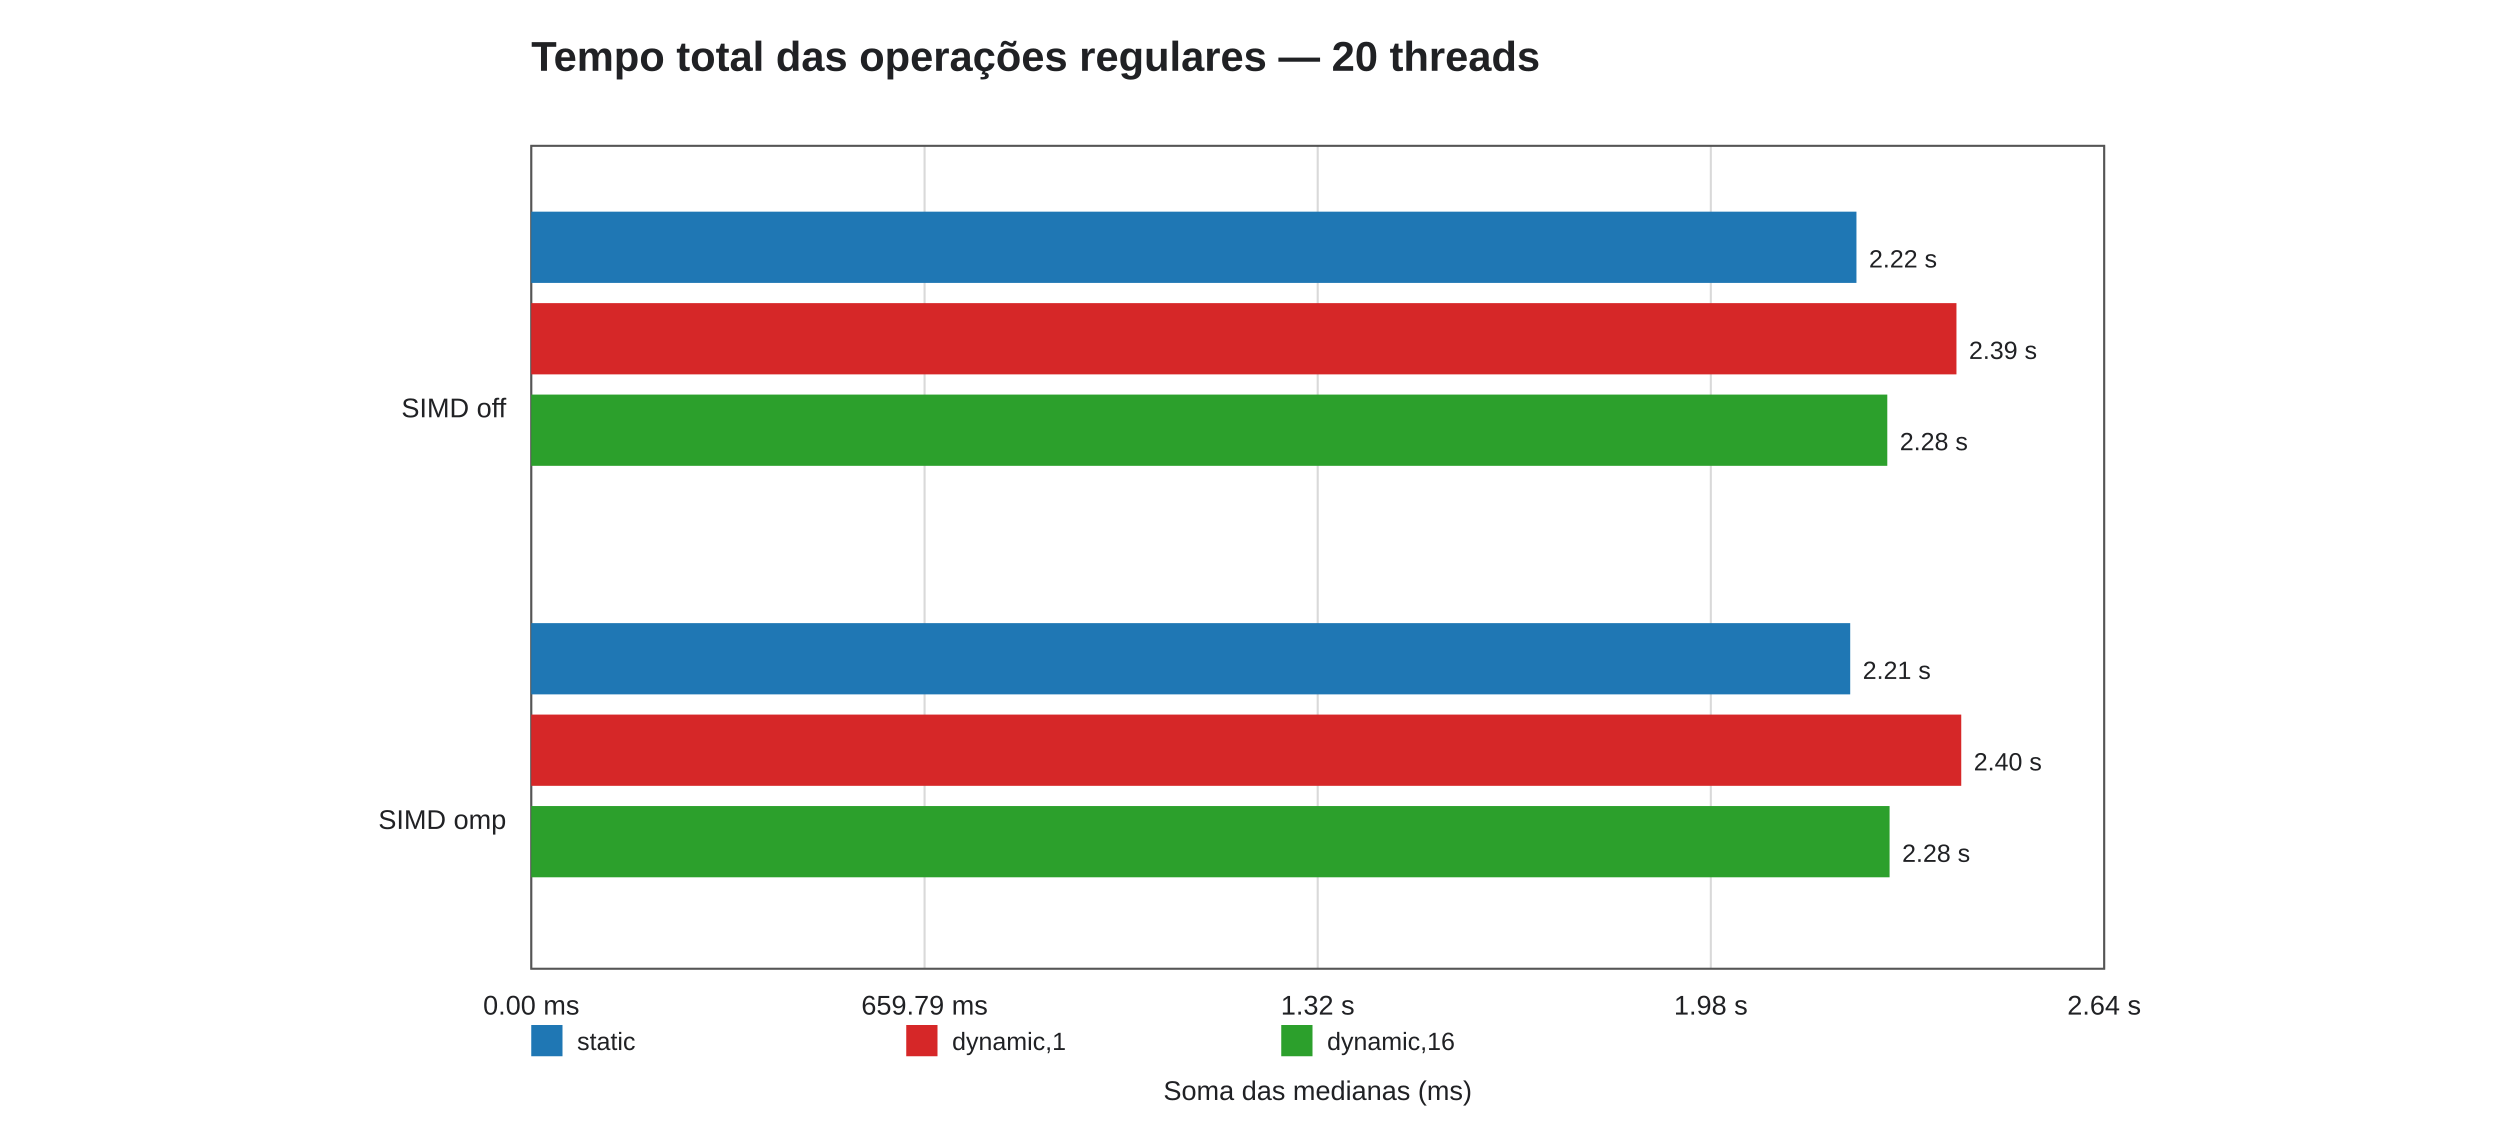
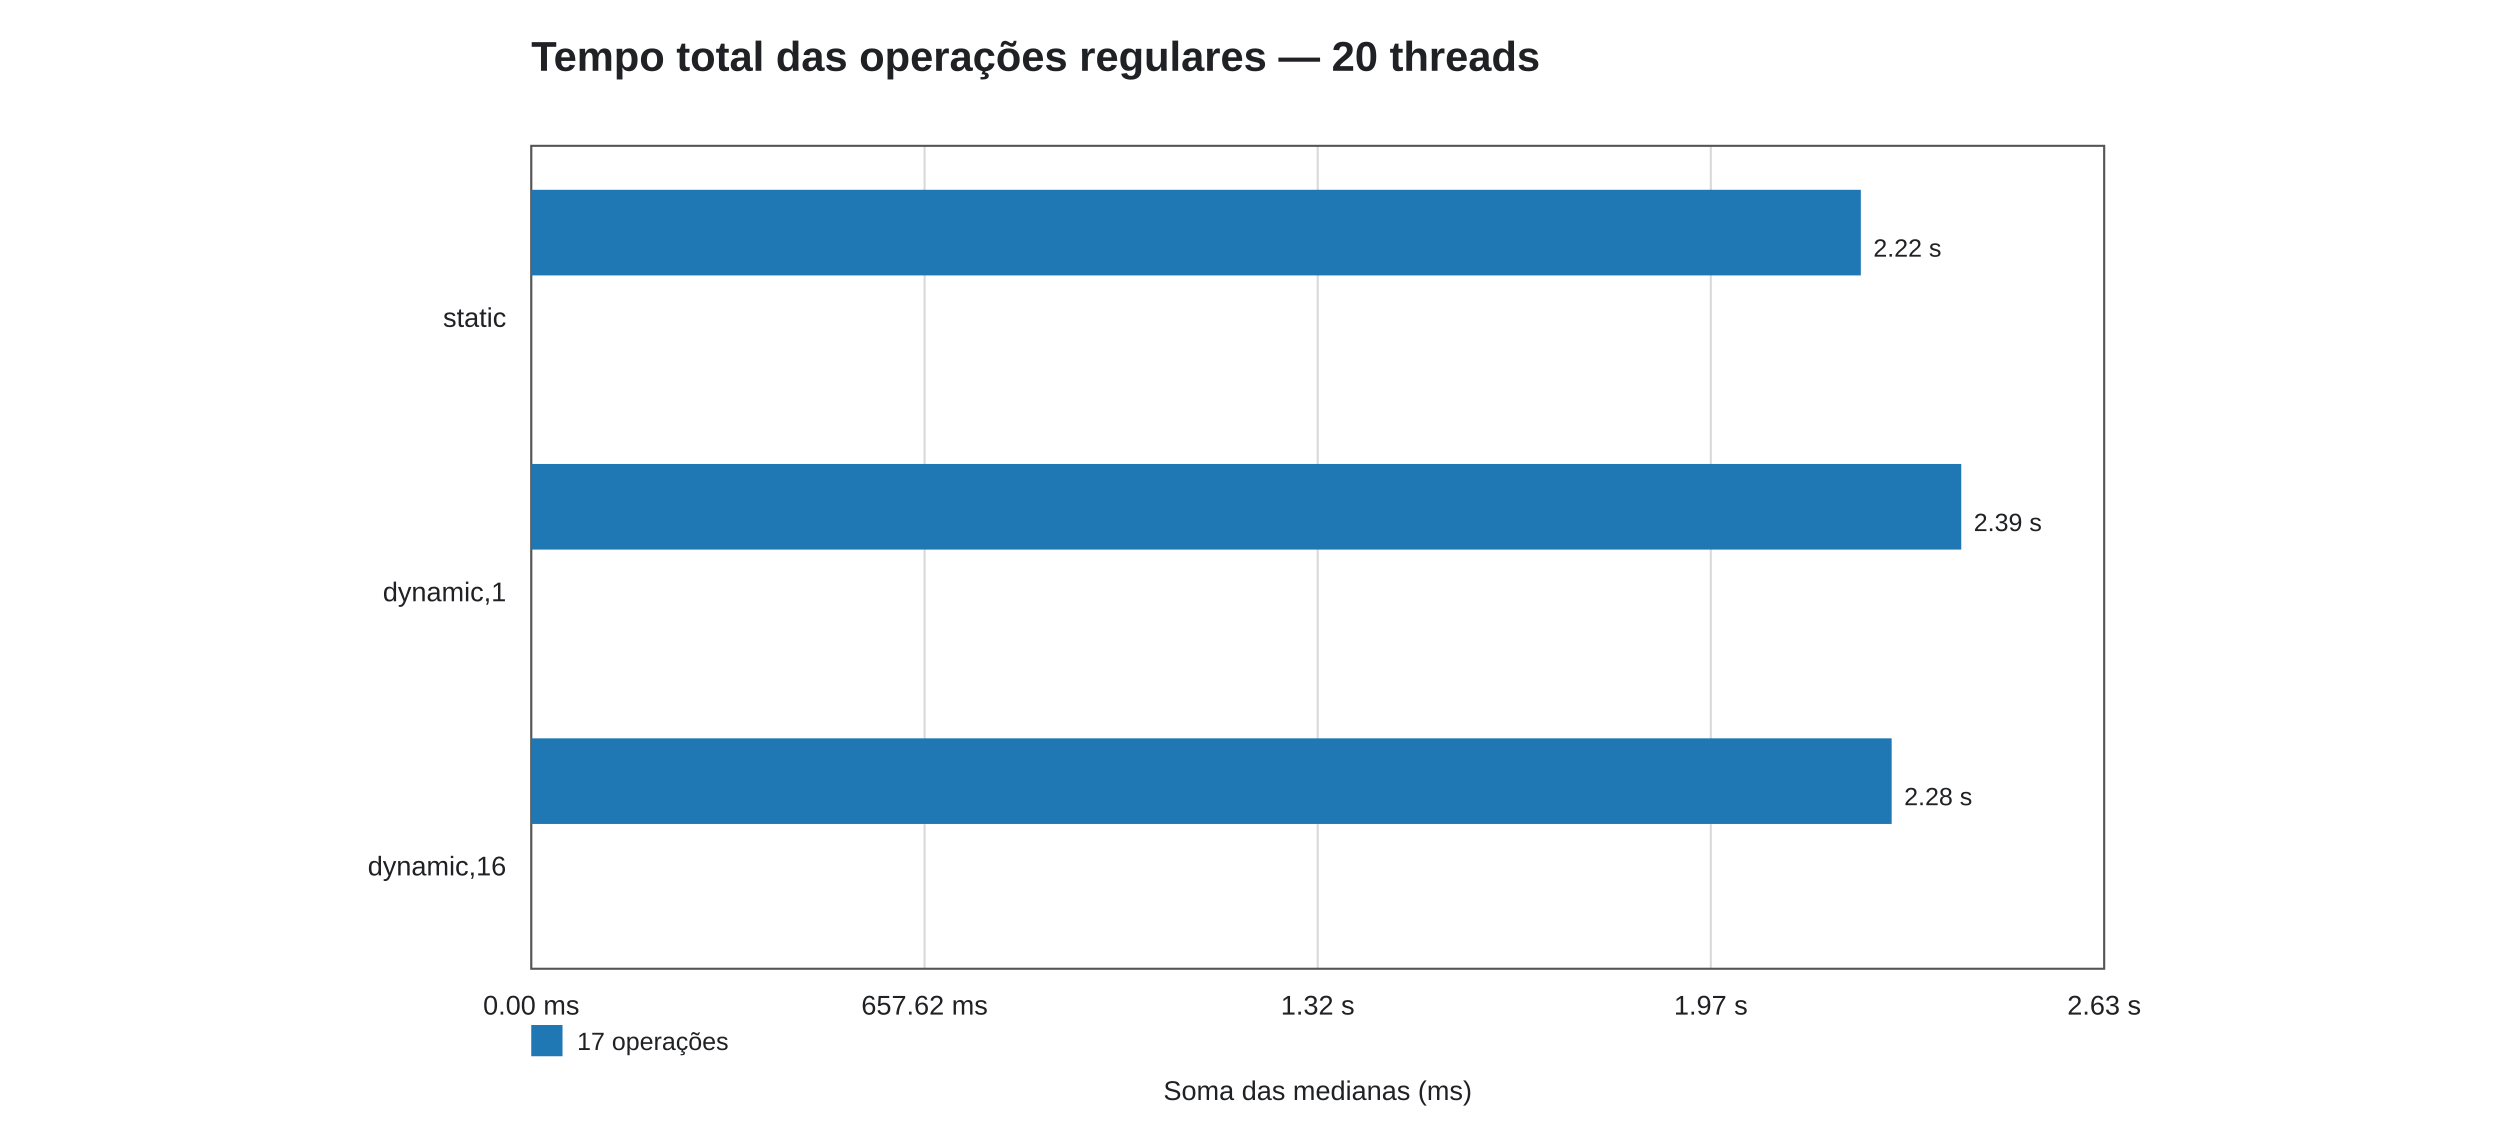
<svg xmlns="http://www.w3.org/2000/svg" width="1200" height="540" viewBox="0 0 1200 540" role="img" aria-label="Tempo total das operações regulares — 20 threads">
  <style>text{font-family:Arial,sans-serif;fill:#202124}.axis{font-size:13px}.small{font-size:12px}.title{font-size:20px;font-weight:700}.legend{font-size:12px}.grid{stroke:#d9d9d9;stroke-width:1}.frame{fill:none;stroke:#555;stroke-width:1}.note{font-size:11px;fill:#555}</style>
  <text class="title" x="255" y="34">Tempo total das operações regulares — 20 threads</text>
  <line class="grid" x1="255.0" x2="255.0" y1="70" y2="465" />
  <text class="axis" text-anchor="middle" x="255.0" y="487">0.00 ms</text>
  <line class="grid" x1="443.8" x2="443.8" y1="70" y2="465" />
-   <text class="axis" text-anchor="middle" x="443.8" y="487">659.79 ms</text>
+   <text class="axis" text-anchor="middle" x="443.8" y="487">657.62 ms</text>
  <line class="grid" x1="632.5" x2="632.5" y1="70" y2="465" />
  <text class="axis" text-anchor="middle" x="632.5" y="487">1.32 s</text>
  <line class="grid" x1="821.2" x2="821.2" y1="70" y2="465" />
-   <text class="axis" text-anchor="middle" x="821.2" y="487">1.98 s</text>
+   <text class="axis" text-anchor="middle" x="821.2" y="487">1.97 s</text>
  <line class="grid" x1="1010.0" x2="1010.0" y1="70" y2="465" />
-   <text class="axis" text-anchor="middle" x="1010.0" y="487">2.64 s</text>
+   <text class="axis" text-anchor="middle" x="1010.0" y="487">2.63 s</text>
  <rect class="frame" x="255" y="70" width="755" height="395" />
-   <text class="axis" text-anchor="end" x="243" y="200.3">SIMD off</text>
-   <rect x="255.0" y="101.6" width="636.1" height="34.2" fill="#1f77b4" />
-   <text class="small" x="897.1" y="128.4">2.22 s</text>
-   <rect x="255.0" y="145.5" width="684.1" height="34.2" fill="#d62728" />
-   <text class="small" x="945.1" y="172.3">2.39 s</text>
-   <rect x="255.0" y="189.4" width="650.9" height="34.2" fill="#2ca02c" />
-   <text class="small" x="911.9" y="216.1">2.28 s</text>
-   <text class="axis" text-anchor="end" x="243" y="397.9">SIMD omp</text>
-   <rect x="255.0" y="299.1" width="633.1" height="34.2" fill="#1f77b4" />
-   <text class="small" x="894.1" y="325.9">2.21 s</text>
-   <rect x="255.0" y="343.0" width="686.4" height="34.2" fill="#d62728" />
-   <text class="small" x="947.4" y="369.8">2.40 s</text>
-   <rect x="255.0" y="386.9" width="652.0" height="34.2" fill="#2ca02c" />
-   <text class="small" x="913.0" y="413.7">2.28 s</text>
+   <text class="axis" text-anchor="end" x="243" y="156.9">static</text>
+   <rect x="255.0" y="91.1" width="638.2" height="41.1" fill="#1f77b4" />
+   <text class="small" x="899.2" y="123.2">2.22 s</text>
+   <text class="axis" text-anchor="end" x="243" y="288.6">dynamic,1</text>
+   <rect x="255.0" y="222.7" width="686.4" height="41.1" fill="#1f77b4" />
+   <text class="small" x="947.4" y="254.9">2.39 s</text>
+   <text class="axis" text-anchor="end" x="243" y="420.2">dynamic,16</text>
+   <rect x="255.0" y="354.4" width="653.0" height="41.1" fill="#1f77b4" />
+   <text class="small" x="914.0" y="386.5">2.28 s</text>
  <rect x="255" y="492" width="15" height="15" fill="#1f77b4" />
-   <text class="legend" x="277" y="504">static</text>
-   <rect x="435" y="492" width="15" height="15" fill="#d62728" />
-   <text class="legend" x="457" y="504">dynamic,1</text>
-   <rect x="615" y="492" width="15" height="15" fill="#2ca02c" />
-   <text class="legend" x="637" y="504">dynamic,16</text>
+   <text class="legend" x="277" y="504">17 operações</text>
  <text class="axis" text-anchor="middle" x="632.5" y="528">Soma das medianas (ms)</text>
</svg>
